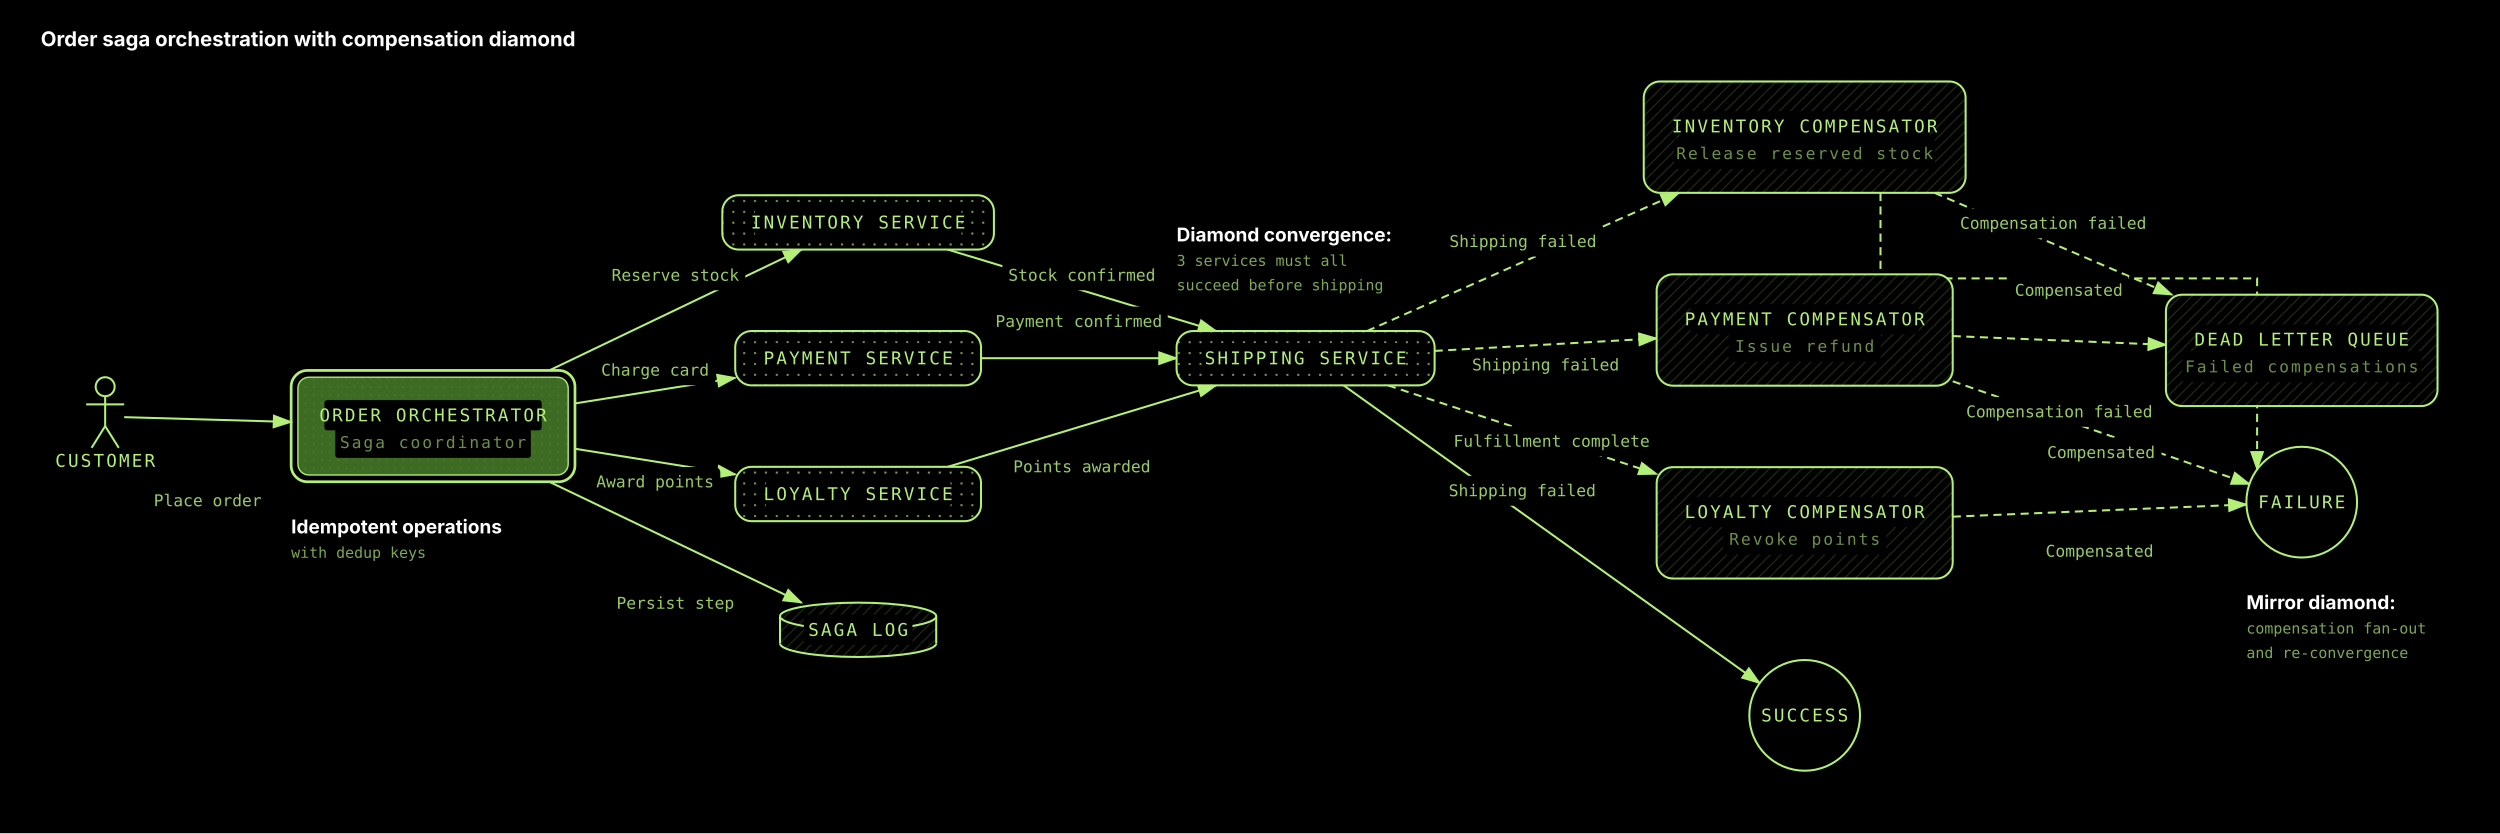
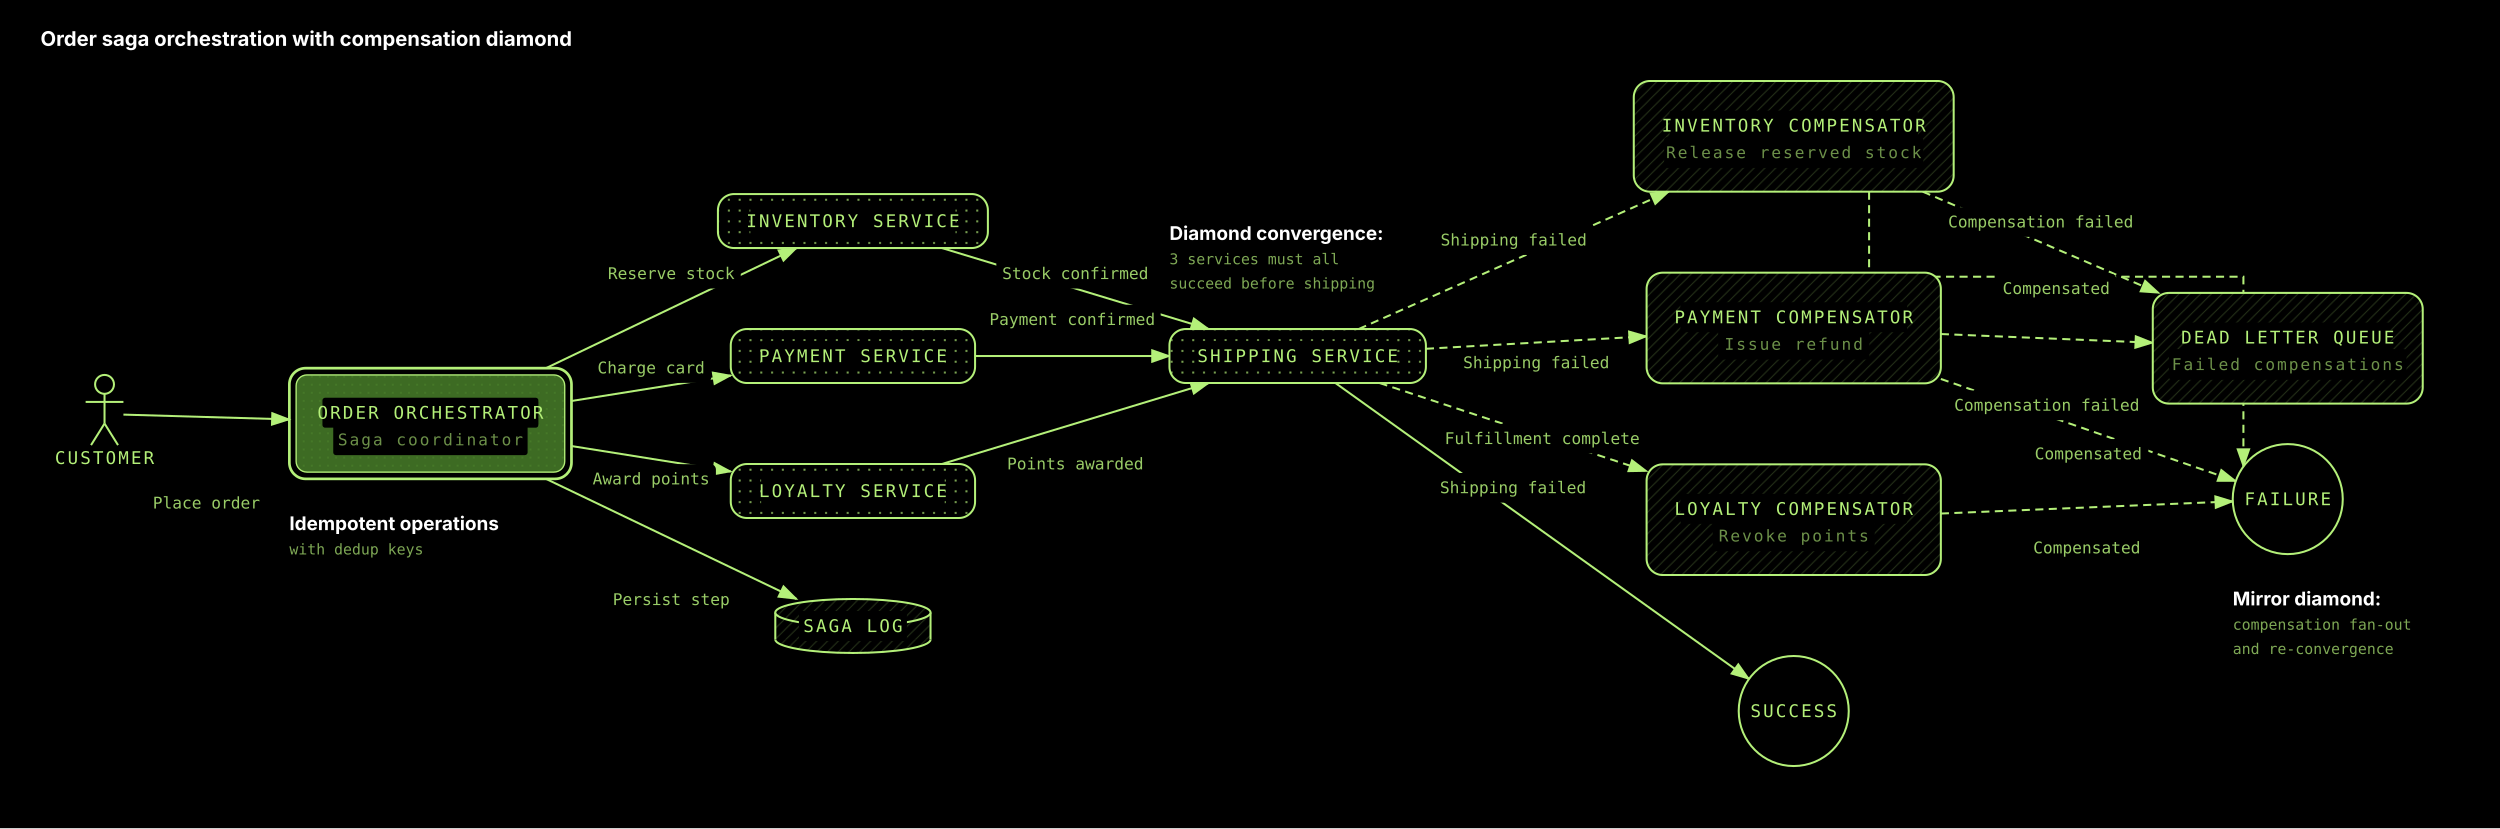
- <svg xmlns="http://www.w3.org/2000/svg" viewBox="0 0 1840.88 613.52" width="1840.88" height="613.52">
+ <svg xmlns="http://www.w3.org/2000/svg" viewBox="0 0 1852.12 613.52" width="1852.12" height="613.52">
  <defs>
    <pattern id="dotgrid" width="8" height="8" patternUnits="userSpaceOnUse">
      <rect width="8" height="8" fill="#000000" />
      <circle cx="4" cy="4" r="0.8" fill="#b4f079" opacity="0.7" />
    </pattern>
    <pattern id="crosshatch" width="8" height="8" patternUnits="userSpaceOnUse">
      <rect width="8" height="8" fill="#000000" />
      <path d="M0 8L8 0M-1 1L1 -1M7 9L9 7" stroke="#b4f079" stroke-width="0.8" opacity="0.2" />
    </pattern>
    <pattern id="hero" width="6" height="6" patternUnits="userSpaceOnUse">
      <rect width="6" height="6" fill="#3d6b23" />
      <circle cx="3" cy="3" r="0.6" fill="#5a9a35" opacity="0.5" />
    </pattern>
    <marker id="arrowhead" markerWidth="10" markerHeight="7" refX="9" refY="3.5" orient="auto" markerUnits="strokeWidth">
      <polygon points="0 0, 10 3.5, 0 7" fill="#b4f079" />
    </marker>
    <marker id="arrowhead-reverse" markerWidth="10" markerHeight="7" refX="1" refY="3.5" orient="auto" markerUnits="strokeWidth">
      <polygon points="10 0, 0 3.5, 10 7" fill="#b4f079" />
    </marker>
  </defs>
  <rect width="100%" height="100%" fill="#000000" />
  <g class="diagram">
    <text x="30" y="34" font-family="'Inter', 'Helvetica Neue', Arial, sans-serif" font-size="15" fill="#ffffff" font-weight="700">Order saga orchestration with compensation diamond</text>
    <line x1="91.44" y1="307.166" x2="214.38" y2="310.73" stroke="#b4f079" stroke-width="1.5" marker-end="url(#arrowhead)" />
    <line x1="404.433" y1="272.76" x2="590.147" y2="183.76" stroke="#b4f079" stroke-width="1.5" marker-end="url(#arrowhead)" />
    <line x1="423.38" y1="297.067" x2="541.38" y2="278.217" stroke="#b4f079" stroke-width="1.5" marker-end="url(#arrowhead)" />
    <line x1="423.38" y1="330.453" x2="541.38" y2="349.303" stroke="#b4f079" stroke-width="1.5" marker-end="url(#arrowhead)" />
    <line x1="697.78" y1="183.76" x2="895.48" y2="243.76" stroke="#b4f079" stroke-width="1.5" marker-end="url(#arrowhead)" />
    <line x1="722.38" y1="263.76" x2="866.38" y2="263.76" stroke="#b4f079" stroke-width="1.5" marker-end="url(#arrowhead)" />
    <line x1="697.78" y1="343.76" x2="895.48" y2="283.76" stroke="#b4f079" stroke-width="1.5" marker-end="url(#arrowhead)" />
    <line x1="989.327" y1="283.76" x2="1295.734" y2="503.039" stroke="#b4f079" stroke-width="1.5" marker-end="url(#arrowhead)" />
    <line x1="1006.539" y1="243.76" x2="1236.305" y2="142" stroke="#b4f079" stroke-width="1.5" stroke-dasharray="6 4" marker-end="url(#arrowhead)" />
    <line x1="1056.38" y1="258.393" x2="1219.88" y2="249.157" stroke="#b4f079" stroke-width="1.5" stroke-dasharray="6 4" marker-end="url(#arrowhead)" />
    <line x1="1022.004" y1="283.76" x2="1219.88" y2="349.04" stroke="#b4f079" stroke-width="1.5" stroke-dasharray="6 4" marker-end="url(#arrowhead)" />
    <polyline points="1384.714,142 1384.714,205 1662.026,205 1662.026,345.635" fill="none" stroke="#b4f079" stroke-width="1.5" stroke-dasharray="6 4" marker-end="url(#arrowhead)" />
    <line x1="1437.88" y1="280.751" x2="1656.365" y2="356.421" stroke="#b4f079" stroke-width="1.5" stroke-dasharray="6 4" marker-end="url(#arrowhead)" />
    <line x1="1437.88" y1="380.461" x2="1654.155" y2="371.456" stroke="#b4f079" stroke-width="1.5" stroke-dasharray="6 4" marker-end="url(#arrowhead)" />
    <line x1="404.433" y1="354.76" x2="590.147" y2="443.76" stroke="#b4f079" stroke-width="1.5" marker-end="url(#arrowhead)" />
    <line x1="1424.46" y1="142" x2="1599.3" y2="217" stroke="#b4f079" stroke-width="1.5" stroke-dasharray="6 4" marker-end="url(#arrowhead)" />
    <line x1="1437.88" y1="247.467" x2="1594.88" y2="253.902" stroke="#b4f079" stroke-width="1.5" stroke-dasharray="6 4" marker-end="url(#arrowhead)" />
-     <rect x="108.41" y="357.76" width="89" height="22" rx="4" fill="#000000" />
+     <rect x="108.41" y="361.76" width="89" height="22" rx="4" fill="#000000" />
    <rect x="445.79" y="191.76" width="103" height="22" rx="4" fill="#000000" />
    <rect x="437.88" y="261.642" width="89" height="22" rx="4" fill="#000000" />
    <rect x="434.38" y="343.878" width="96" height="22" rx="4" fill="#000000" />
    <rect x="738.13" y="191.76" width="117" height="22" rx="4" fill="#000000" />
    <rect x="728.88" y="225.76" width="131" height="22" rx="4" fill="#000000" />
    <rect x="741.63" y="332.76" width="110" height="22" rx="4" fill="#000000" />
    <rect x="1066.53" y="314" width="152" height="22" rx="4" fill="#000000" />
    <rect x="1062.922" y="166.88" width="117" height="22" rx="4" fill="#000000" />
    <rect x="1079.63" y="257.775" width="117" height="22" rx="4" fill="#000000" />
    <rect x="1062.442" y="350.4" width="117" height="22" rx="4" fill="#000000" />
    <rect x="1478.87" y="202.818" width="89" height="22" rx="4" fill="#000000" />
-     <rect x="1502.622" y="322.293" width="89" height="22" rx="4" fill="#000000" />
+     <rect x="1502.622" y="325.293" width="89" height="22" rx="4" fill="#000000" />
    <rect x="1501.518" y="394.959" width="89" height="22" rx="4" fill="#000000" />
    <rect x="449.29" y="433.26" width="96" height="22" rx="4" fill="#000000" />
    <rect x="1439.38" y="153.5" width="145" height="22" rx="4" fill="#000000" />
-     <rect x="1443.88" y="292.293" width="145" height="22" rx="4" fill="#000000" />
+     <rect x="1443.88" y="289.293" width="145" height="22" rx="4" fill="#000000" />
    <circle cx="77.44" cy="284.76" r="7" fill="none" stroke="#b4f079" stroke-width="1.5" />
    <line x1="77.44" y1="291.76" x2="77.44" y2="313.76" stroke="#b4f079" stroke-width="1.5" />
    <line x1="63.44" y1="297.76" x2="91.44" y2="297.76" stroke="#b4f079" stroke-width="1.5" />
    <line x1="77.44" y1="313.76" x2="67.44" y2="329.76" stroke="#b4f079" stroke-width="1.5" />
    <line x1="77.44" y1="313.76" x2="87.44" y2="329.76" stroke="#b4f079" stroke-width="1.5" />
    <text x="77.44" y="343.76" font-family="'JetBrains Mono', 'Fira Code', 'SF Mono', 'Cascadia Code', monospace" font-size="13" fill="#b4f079" text-anchor="middle" letter-spacing="0.12em">CUSTOMER</text>
    <rect x="214.38" y="272.76" width="209" height="82" rx="12" fill="none" stroke="#b4f079" stroke-width="2" />
    <rect x="219.38" y="277.76" width="199" height="72" rx="8" fill="url(#hero)" stroke="#b4f079" stroke-width="1" />
    <rect x="238.88" y="294.66" width="160" height="22.2" fill="#000000" rx="2" />
    <text x="318.88" y="305.76" font-family="'JetBrains Mono', 'Fira Code', 'SF Mono', 'Cascadia Code', monospace" font-size="13" fill="#b4f079" text-anchor="middle" dominant-baseline="central" letter-spacing="0.12em">ORDER ORCHESTRATOR</text>
    <rect x="246.88" y="314.36" width="144" height="22.8" fill="#000000" rx="2" />
    <text x="318.88" y="325.76" font-family="'JetBrains Mono', 'Fira Code', 'SF Mono', 'Cascadia Code', monospace" font-size="12" fill="#b4f079" opacity="0.6" text-anchor="middle" dominant-baseline="central" letter-spacing="0.12em">Saga coordinator</text>
    <rect x="531.88" y="143.76" width="200" height="40" rx="12" fill="url(#dotgrid)" stroke="#b4f079" stroke-width="1.5" />
    <rect x="555.88" y="152.66" width="152" height="22.2" fill="#000000" rx="2" />
    <text x="631.88" y="163.76" font-family="'JetBrains Mono', 'Fira Code', 'SF Mono', 'Cascadia Code', monospace" font-size="13" fill="#b4f079" text-anchor="middle" dominant-baseline="central" letter-spacing="0.12em">INVENTORY SERVICE</text>
    <rect x="541.38" y="243.76" width="181" height="40" rx="12" fill="url(#dotgrid)" stroke="#b4f079" stroke-width="1.5" />
    <rect x="563.88" y="252.66" width="136" height="22.2" fill="#000000" rx="2" />
    <text x="631.88" y="263.76" font-family="'JetBrains Mono', 'Fira Code', 'SF Mono', 'Cascadia Code', monospace" font-size="13" fill="#b4f079" text-anchor="middle" dominant-baseline="central" letter-spacing="0.12em">PAYMENT SERVICE</text>
    <rect x="866.38" y="243.76" width="190" height="40" rx="12" fill="url(#dotgrid)" stroke="#b4f079" stroke-width="1.5" />
    <rect x="889.38" y="252.66" width="144" height="22.2" fill="#000000" rx="2" />
    <text x="961.38" y="263.76" font-family="'JetBrains Mono', 'Fira Code', 'SF Mono', 'Cascadia Code', monospace" font-size="13" fill="#b4f079" text-anchor="middle" dominant-baseline="central" letter-spacing="0.12em">SHIPPING SERVICE</text>
    <rect x="541.38" y="343.76" width="181" height="40" rx="12" fill="url(#dotgrid)" stroke="#b4f079" stroke-width="1.5" />
    <rect x="563.88" y="352.66" width="136" height="22.2" fill="#000000" rx="2" />
    <text x="631.88" y="363.76" font-family="'JetBrains Mono', 'Fira Code', 'SF Mono', 'Cascadia Code', monospace" font-size="13" fill="#b4f079" text-anchor="middle" dominant-baseline="central" letter-spacing="0.12em">LOYALTY SERVICE</text>
    <rect x="1210.38" y="60" width="237" height="82" rx="12" fill="url(#crosshatch)" stroke="#b4f079" stroke-width="1.5" />
    <rect x="1236.88" y="81.9" width="184" height="22.2" fill="#000000" rx="2" />
    <text x="1328.88" y="93" font-family="'JetBrains Mono', 'Fira Code', 'SF Mono', 'Cascadia Code', monospace" font-size="13" fill="#b4f079" text-anchor="middle" dominant-baseline="central" letter-spacing="0.12em">INVENTORY COMPENSATOR</text>
    <rect x="1232.88" y="101.6" width="192" height="22.8" fill="#000000" rx="2" />
    <text x="1328.88" y="113" font-family="'JetBrains Mono', 'Fira Code', 'SF Mono', 'Cascadia Code', monospace" font-size="12" fill="#b4f079" opacity="0.6" text-anchor="middle" dominant-baseline="central" letter-spacing="0.12em">Release reserved stock</text>
    <rect x="1219.88" y="202" width="218" height="82" rx="12" fill="url(#crosshatch)" stroke="#b4f079" stroke-width="1.5" />
    <rect x="1244.88" y="223.9" width="168" height="22.2" fill="#000000" rx="2" />
    <text x="1328.88" y="235" font-family="'JetBrains Mono', 'Fira Code', 'SF Mono', 'Cascadia Code', monospace" font-size="13" fill="#b4f079" text-anchor="middle" dominant-baseline="central" letter-spacing="0.12em">PAYMENT COMPENSATOR</text>
    <rect x="1272.88" y="243.6" width="112" height="22.8" fill="#000000" rx="2" />
    <text x="1328.88" y="255" font-family="'JetBrains Mono', 'Fira Code', 'SF Mono', 'Cascadia Code', monospace" font-size="12" fill="#b4f079" opacity="0.6" text-anchor="middle" dominant-baseline="central" letter-spacing="0.12em">Issue refund</text>
    <rect x="1219.88" y="344" width="218" height="82" rx="12" fill="url(#crosshatch)" stroke="#b4f079" stroke-width="1.5" />
    <rect x="1244.88" y="365.9" width="168" height="22.2" fill="#000000" rx="2" />
    <text x="1328.88" y="377" font-family="'JetBrains Mono', 'Fira Code', 'SF Mono', 'Cascadia Code', monospace" font-size="13" fill="#b4f079" text-anchor="middle" dominant-baseline="central" letter-spacing="0.12em">LOYALTY COMPENSATOR</text>
    <rect x="1268.88" y="385.6" width="120" height="22.8" fill="#000000" rx="2" />
    <text x="1328.88" y="397" font-family="'JetBrains Mono', 'Fira Code', 'SF Mono', 'Cascadia Code', monospace" font-size="12" fill="#b4f079" opacity="0.6" text-anchor="middle" dominant-baseline="central" letter-spacing="0.12em">Revoke points</text>
    <rect x="574.38" y="453.76" width="115" height="20" fill="url(#crosshatch)" stroke="none" />
    <line x1="574.38" y1="453.76" x2="574.38" y2="473.76" stroke="#b4f079" stroke-width="1.5" />
    <line x1="689.38" y1="453.76" x2="689.38" y2="473.76" stroke="#b4f079" stroke-width="1.5" />
    <ellipse cx="631.88" cy="453.76" rx="57.5" ry="10" fill="url(#crosshatch)" stroke="#b4f079" stroke-width="1.5" />
    <path d="M574.38,473.76 A57.5,10 0 0,0 689.38,473.76" fill="url(#crosshatch)" stroke="#b4f079" stroke-width="1.5" />
    <rect x="591.88" y="452.66" width="80" height="22.2" fill="#000000" rx="2" />
    <text x="631.88" y="463.76" font-family="'JetBrains Mono', 'Fira Code', 'SF Mono', 'Cascadia Code', monospace" font-size="13" fill="#b4f079" text-anchor="middle" dominant-baseline="central" letter-spacing="0.12em">SAGA LOG</text>
    <rect x="1594.88" y="217" width="200" height="82" rx="12" fill="url(#crosshatch)" stroke="#b4f079" stroke-width="1.5" />
    <rect x="1618.88" y="238.9" width="152" height="22.2" fill="#000000" rx="2" />
    <text x="1694.88" y="250" font-family="'JetBrains Mono', 'Fira Code', 'SF Mono', 'Cascadia Code', monospace" font-size="13" fill="#b4f079" text-anchor="middle" dominant-baseline="central" letter-spacing="0.12em">DEAD LETTER QUEUE</text>
    <rect x="1606.88" y="258.6" width="176" height="22.8" fill="#000000" rx="2" />
    <text x="1694.88" y="270" font-family="'JetBrains Mono', 'Fira Code', 'SF Mono', 'Cascadia Code', monospace" font-size="12" fill="#b4f079" opacity="0.6" text-anchor="middle" dominant-baseline="central" letter-spacing="0.12em">Failed compensations</text>
    <circle cx="1328.88" cy="526.76" r="40.76" fill="#000000" stroke="#b4f079" stroke-width="1.5" />
    <text x="1328.88" y="526.76" font-family="'JetBrains Mono', 'Fira Code', 'SF Mono', 'Cascadia Code', monospace" font-size="13" fill="#b4f079" text-anchor="middle" dominant-baseline="central" letter-spacing="0.12em">SUCCESS</text>
    <circle cx="1694.88" cy="369.76" r="40.76" fill="#000000" stroke="#b4f079" stroke-width="1.5" />
    <text x="1694.88" y="369.76" font-family="'JetBrains Mono', 'Fira Code', 'SF Mono', 'Cascadia Code', monospace" font-size="13" fill="#b4f079" text-anchor="middle" dominant-baseline="central" letter-spacing="0.12em">FAILURE</text>
-     <text x="152.91" y="372.76" font-family="'JetBrains Mono', 'Fira Code', 'SF Mono', 'Cascadia Code', monospace" font-size="12" fill="#b4f079" opacity="0.85" text-anchor="middle">Place order</text>
+     <text x="152.91" y="376.76" font-family="'JetBrains Mono', 'Fira Code', 'SF Mono', 'Cascadia Code', monospace" font-size="12" fill="#b4f079" opacity="0.85" text-anchor="middle">Place order</text>
    <text x="497.29" y="206.76" font-family="'JetBrains Mono', 'Fira Code', 'SF Mono', 'Cascadia Code', monospace" font-size="12" fill="#b4f079" opacity="0.85" text-anchor="middle">Reserve stock</text>
    <text x="482.38" y="276.642" font-family="'JetBrains Mono', 'Fira Code', 'SF Mono', 'Cascadia Code', monospace" font-size="12" fill="#b4f079" opacity="0.85" text-anchor="middle">Charge card</text>
    <text x="482.38" y="358.878" font-family="'JetBrains Mono', 'Fira Code', 'SF Mono', 'Cascadia Code', monospace" font-size="12" fill="#b4f079" opacity="0.85" text-anchor="middle">Award points</text>
    <text x="796.63" y="206.76" font-family="'JetBrains Mono', 'Fira Code', 'SF Mono', 'Cascadia Code', monospace" font-size="12" fill="#b4f079" opacity="0.85" text-anchor="middle">Stock confirmed</text>
    <text x="794.38" y="240.76" font-family="'JetBrains Mono', 'Fira Code', 'SF Mono', 'Cascadia Code', monospace" font-size="12" fill="#b4f079" opacity="0.85" text-anchor="middle">Payment confirmed</text>
    <text x="796.63" y="347.76" font-family="'JetBrains Mono', 'Fira Code', 'SF Mono', 'Cascadia Code', monospace" font-size="12" fill="#b4f079" opacity="0.85" text-anchor="middle">Points awarded</text>
    <text x="1142.53" y="329" font-family="'JetBrains Mono', 'Fira Code', 'SF Mono', 'Cascadia Code', monospace" font-size="12" fill="#b4f079" opacity="0.85" text-anchor="middle">Fulfillment complete</text>
    <text x="1121.422" y="181.88" font-family="'JetBrains Mono', 'Fira Code', 'SF Mono', 'Cascadia Code', monospace" font-size="12" fill="#b4f079" opacity="0.85" text-anchor="middle">Shipping failed</text>
    <text x="1138.13" y="272.775" font-family="'JetBrains Mono', 'Fira Code', 'SF Mono', 'Cascadia Code', monospace" font-size="12" fill="#b4f079" opacity="0.85" text-anchor="middle">Shipping failed</text>
    <text x="1120.942" y="365.4" font-family="'JetBrains Mono', 'Fira Code', 'SF Mono', 'Cascadia Code', monospace" font-size="12" fill="#b4f079" opacity="0.85" text-anchor="middle">Shipping failed</text>
    <text x="1523.37" y="217.818" font-family="'JetBrains Mono', 'Fira Code', 'SF Mono', 'Cascadia Code', monospace" font-size="12" fill="#b4f079" opacity="0.85" text-anchor="middle">Compensated</text>
-     <text x="1547.122" y="337.293" font-family="'JetBrains Mono', 'Fira Code', 'SF Mono', 'Cascadia Code', monospace" font-size="12" fill="#b4f079" opacity="0.85" text-anchor="middle">Compensated</text>
+     <text x="1547.122" y="340.293" font-family="'JetBrains Mono', 'Fira Code', 'SF Mono', 'Cascadia Code', monospace" font-size="12" fill="#b4f079" opacity="0.85" text-anchor="middle">Compensated</text>
    <text x="1546.018" y="409.959" font-family="'JetBrains Mono', 'Fira Code', 'SF Mono', 'Cascadia Code', monospace" font-size="12" fill="#b4f079" opacity="0.85" text-anchor="middle">Compensated</text>
    <text x="497.29" y="448.26" font-family="'JetBrains Mono', 'Fira Code', 'SF Mono', 'Cascadia Code', monospace" font-size="12" fill="#b4f079" opacity="0.85" text-anchor="middle">Persist step</text>
    <text x="1511.88" y="168.5" font-family="'JetBrains Mono', 'Fira Code', 'SF Mono', 'Cascadia Code', monospace" font-size="12" fill="#b4f079" opacity="0.85" text-anchor="middle">Compensation failed</text>
-     <text x="1516.38" y="307.293" font-family="'JetBrains Mono', 'Fira Code', 'SF Mono', 'Cascadia Code', monospace" font-size="12" fill="#b4f079" opacity="0.85" text-anchor="middle">Compensation failed</text>
+     <text x="1516.38" y="304.293" font-family="'JetBrains Mono', 'Fira Code', 'SF Mono', 'Cascadia Code', monospace" font-size="12" fill="#b4f079" opacity="0.85" text-anchor="middle">Compensation failed</text>
    <text x="866.38" y="177.76" font-family="'Inter', 'Helvetica Neue', Arial, sans-serif" font-size="14" fill="#ffffff" font-weight="700">Diamond convergence:</text>
    <text x="866.38" y="195.76" font-family="'JetBrains Mono', 'Fira Code', 'SF Mono', 'Cascadia Code', monospace" font-size="11" fill="#b4f079" opacity="0.7">3 services must all</text>
    <text x="866.38" y="213.76" font-family="'JetBrains Mono', 'Fira Code', 'SF Mono', 'Cascadia Code', monospace" font-size="11" fill="#b4f079" opacity="0.7">succeed before shipping</text>
    <text x="1654.12" y="448.52" font-family="'Inter', 'Helvetica Neue', Arial, sans-serif" font-size="14" fill="#ffffff" font-weight="700">Mirror diamond:</text>
    <text x="1654.12" y="466.52" font-family="'JetBrains Mono', 'Fira Code', 'SF Mono', 'Cascadia Code', monospace" font-size="11" fill="#b4f079" opacity="0.7">compensation fan-out</text>
    <text x="1654.12" y="484.52" font-family="'JetBrains Mono', 'Fira Code', 'SF Mono', 'Cascadia Code', monospace" font-size="11" fill="#b4f079" opacity="0.7">and re-convergence</text>
    <text x="214.38" y="392.76" font-family="'Inter', 'Helvetica Neue', Arial, sans-serif" font-size="14" fill="#ffffff" font-weight="700">Idempotent operations</text>
    <text x="214.38" y="410.76" font-family="'JetBrains Mono', 'Fira Code', 'SF Mono', 'Cascadia Code', monospace" font-size="11" fill="#b4f079" opacity="0.7">with dedup keys</text>
  </g>
</svg>
